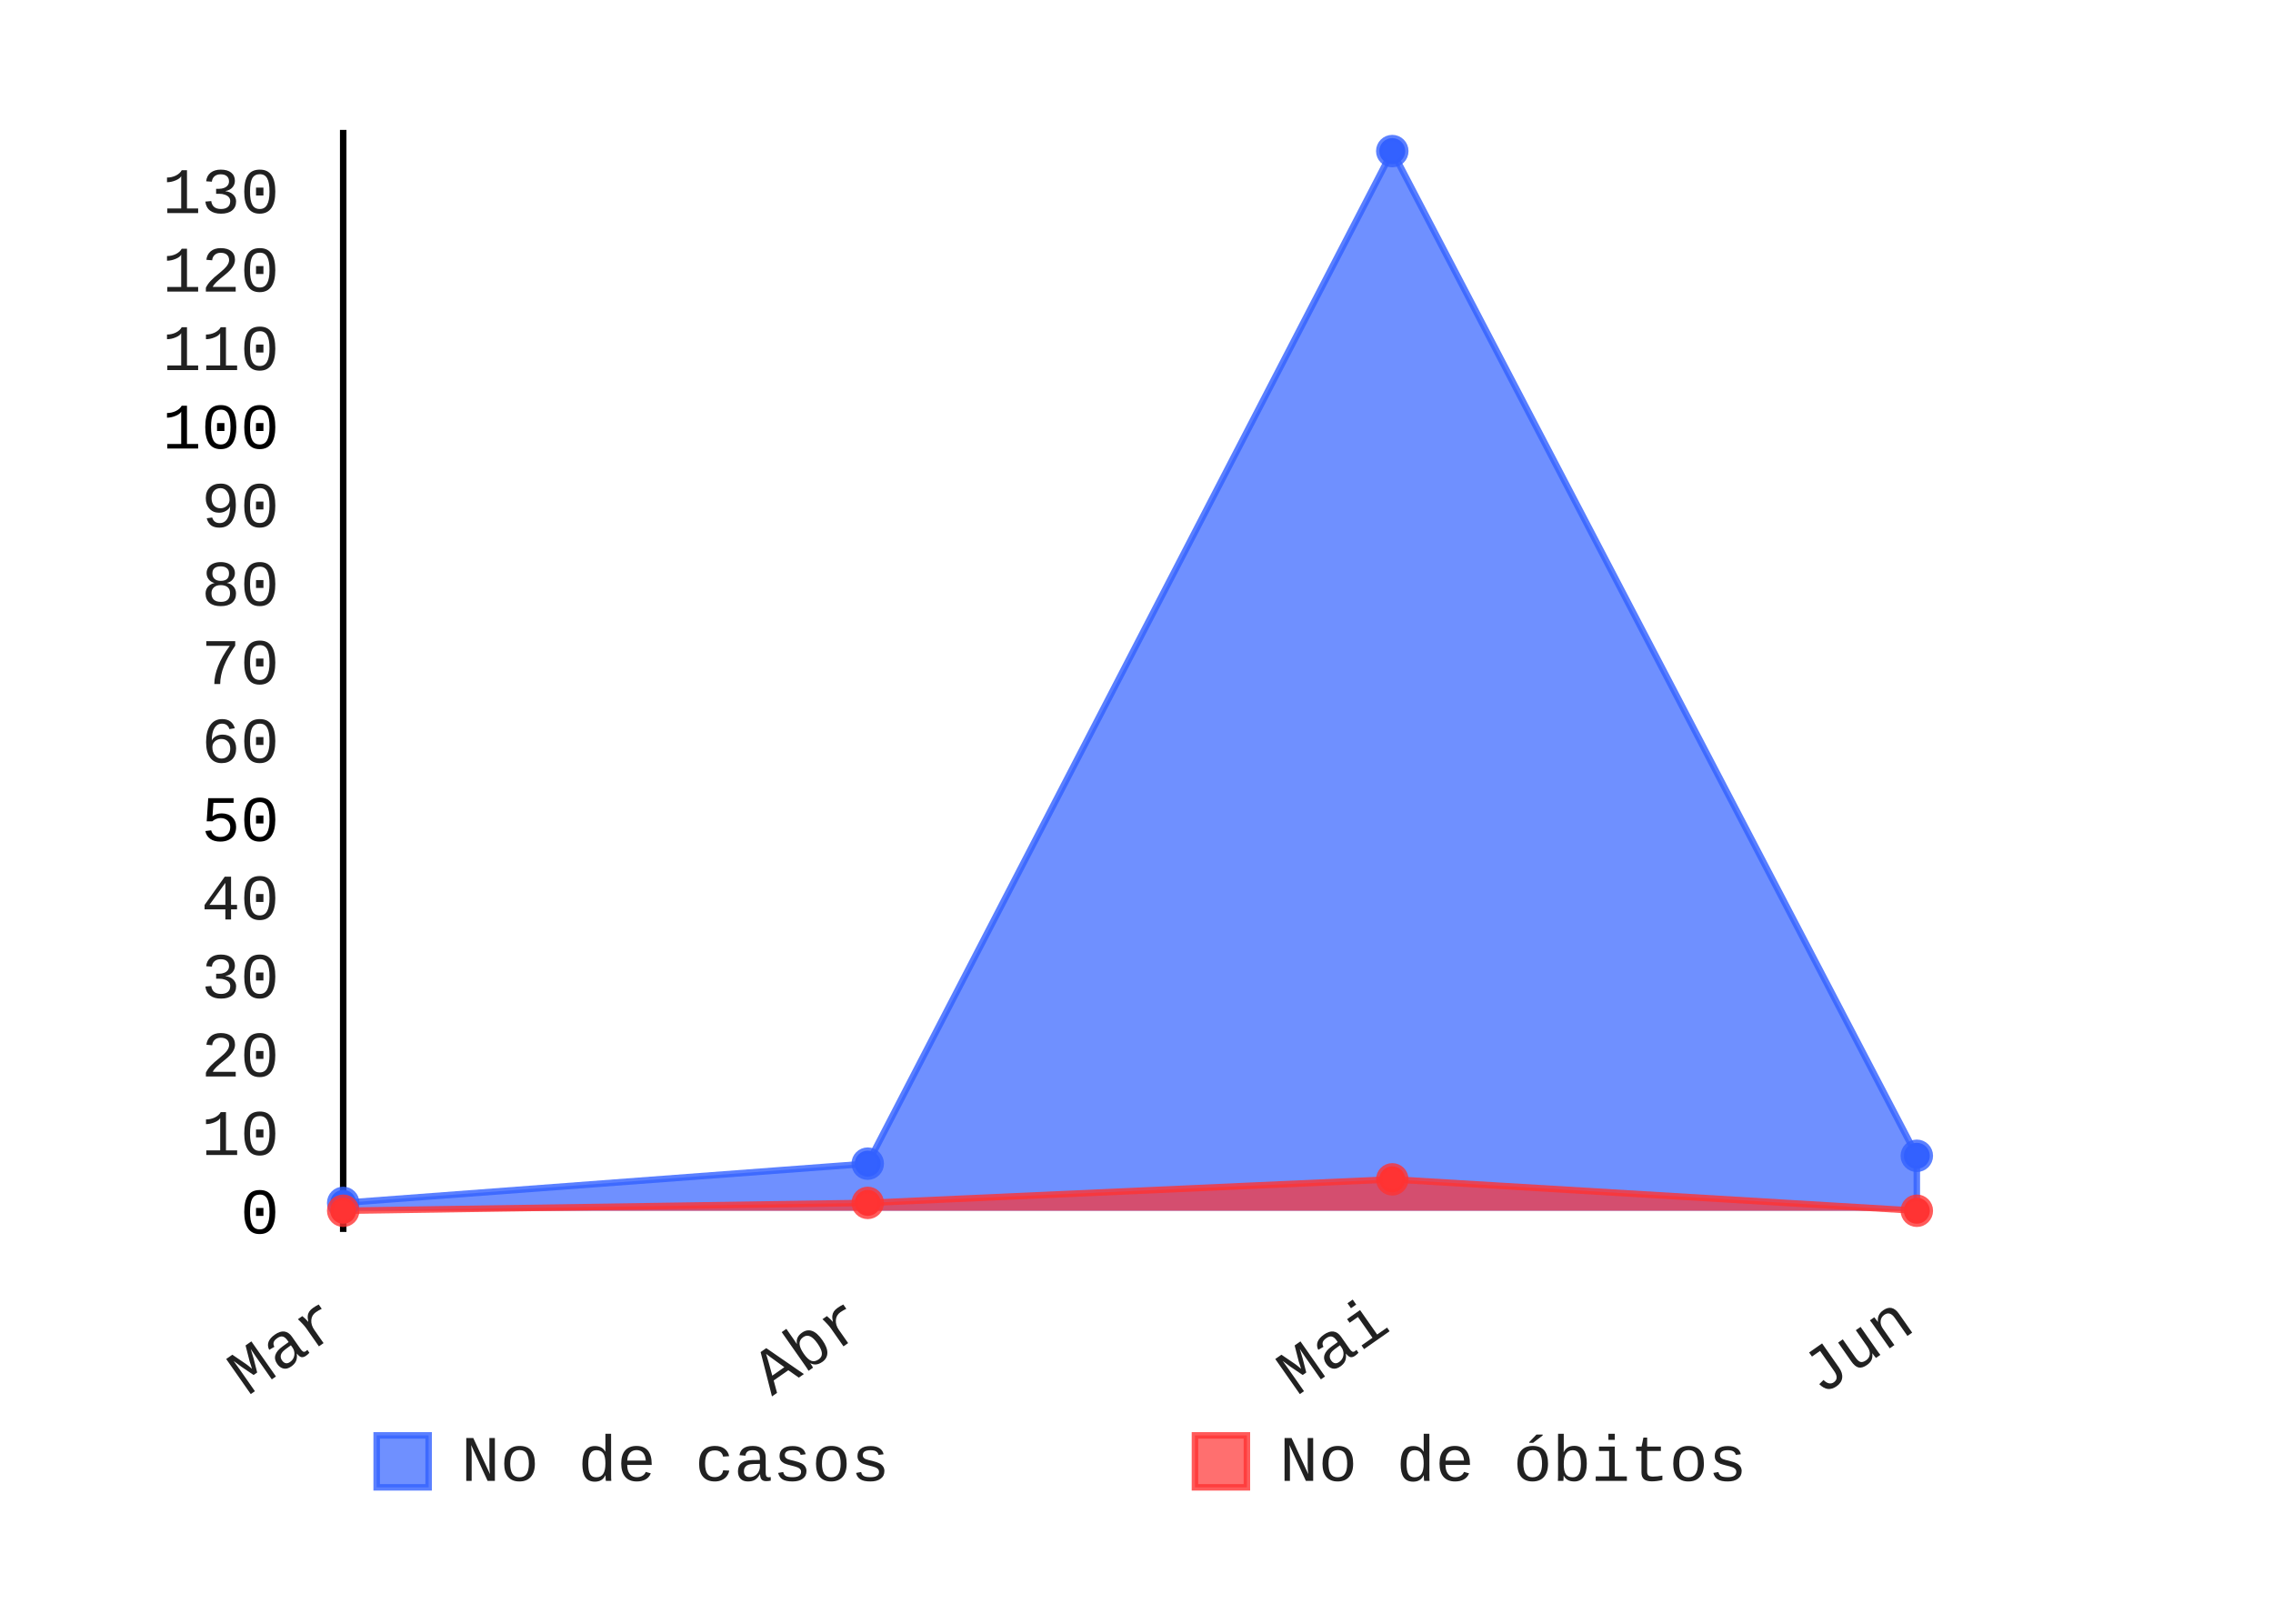
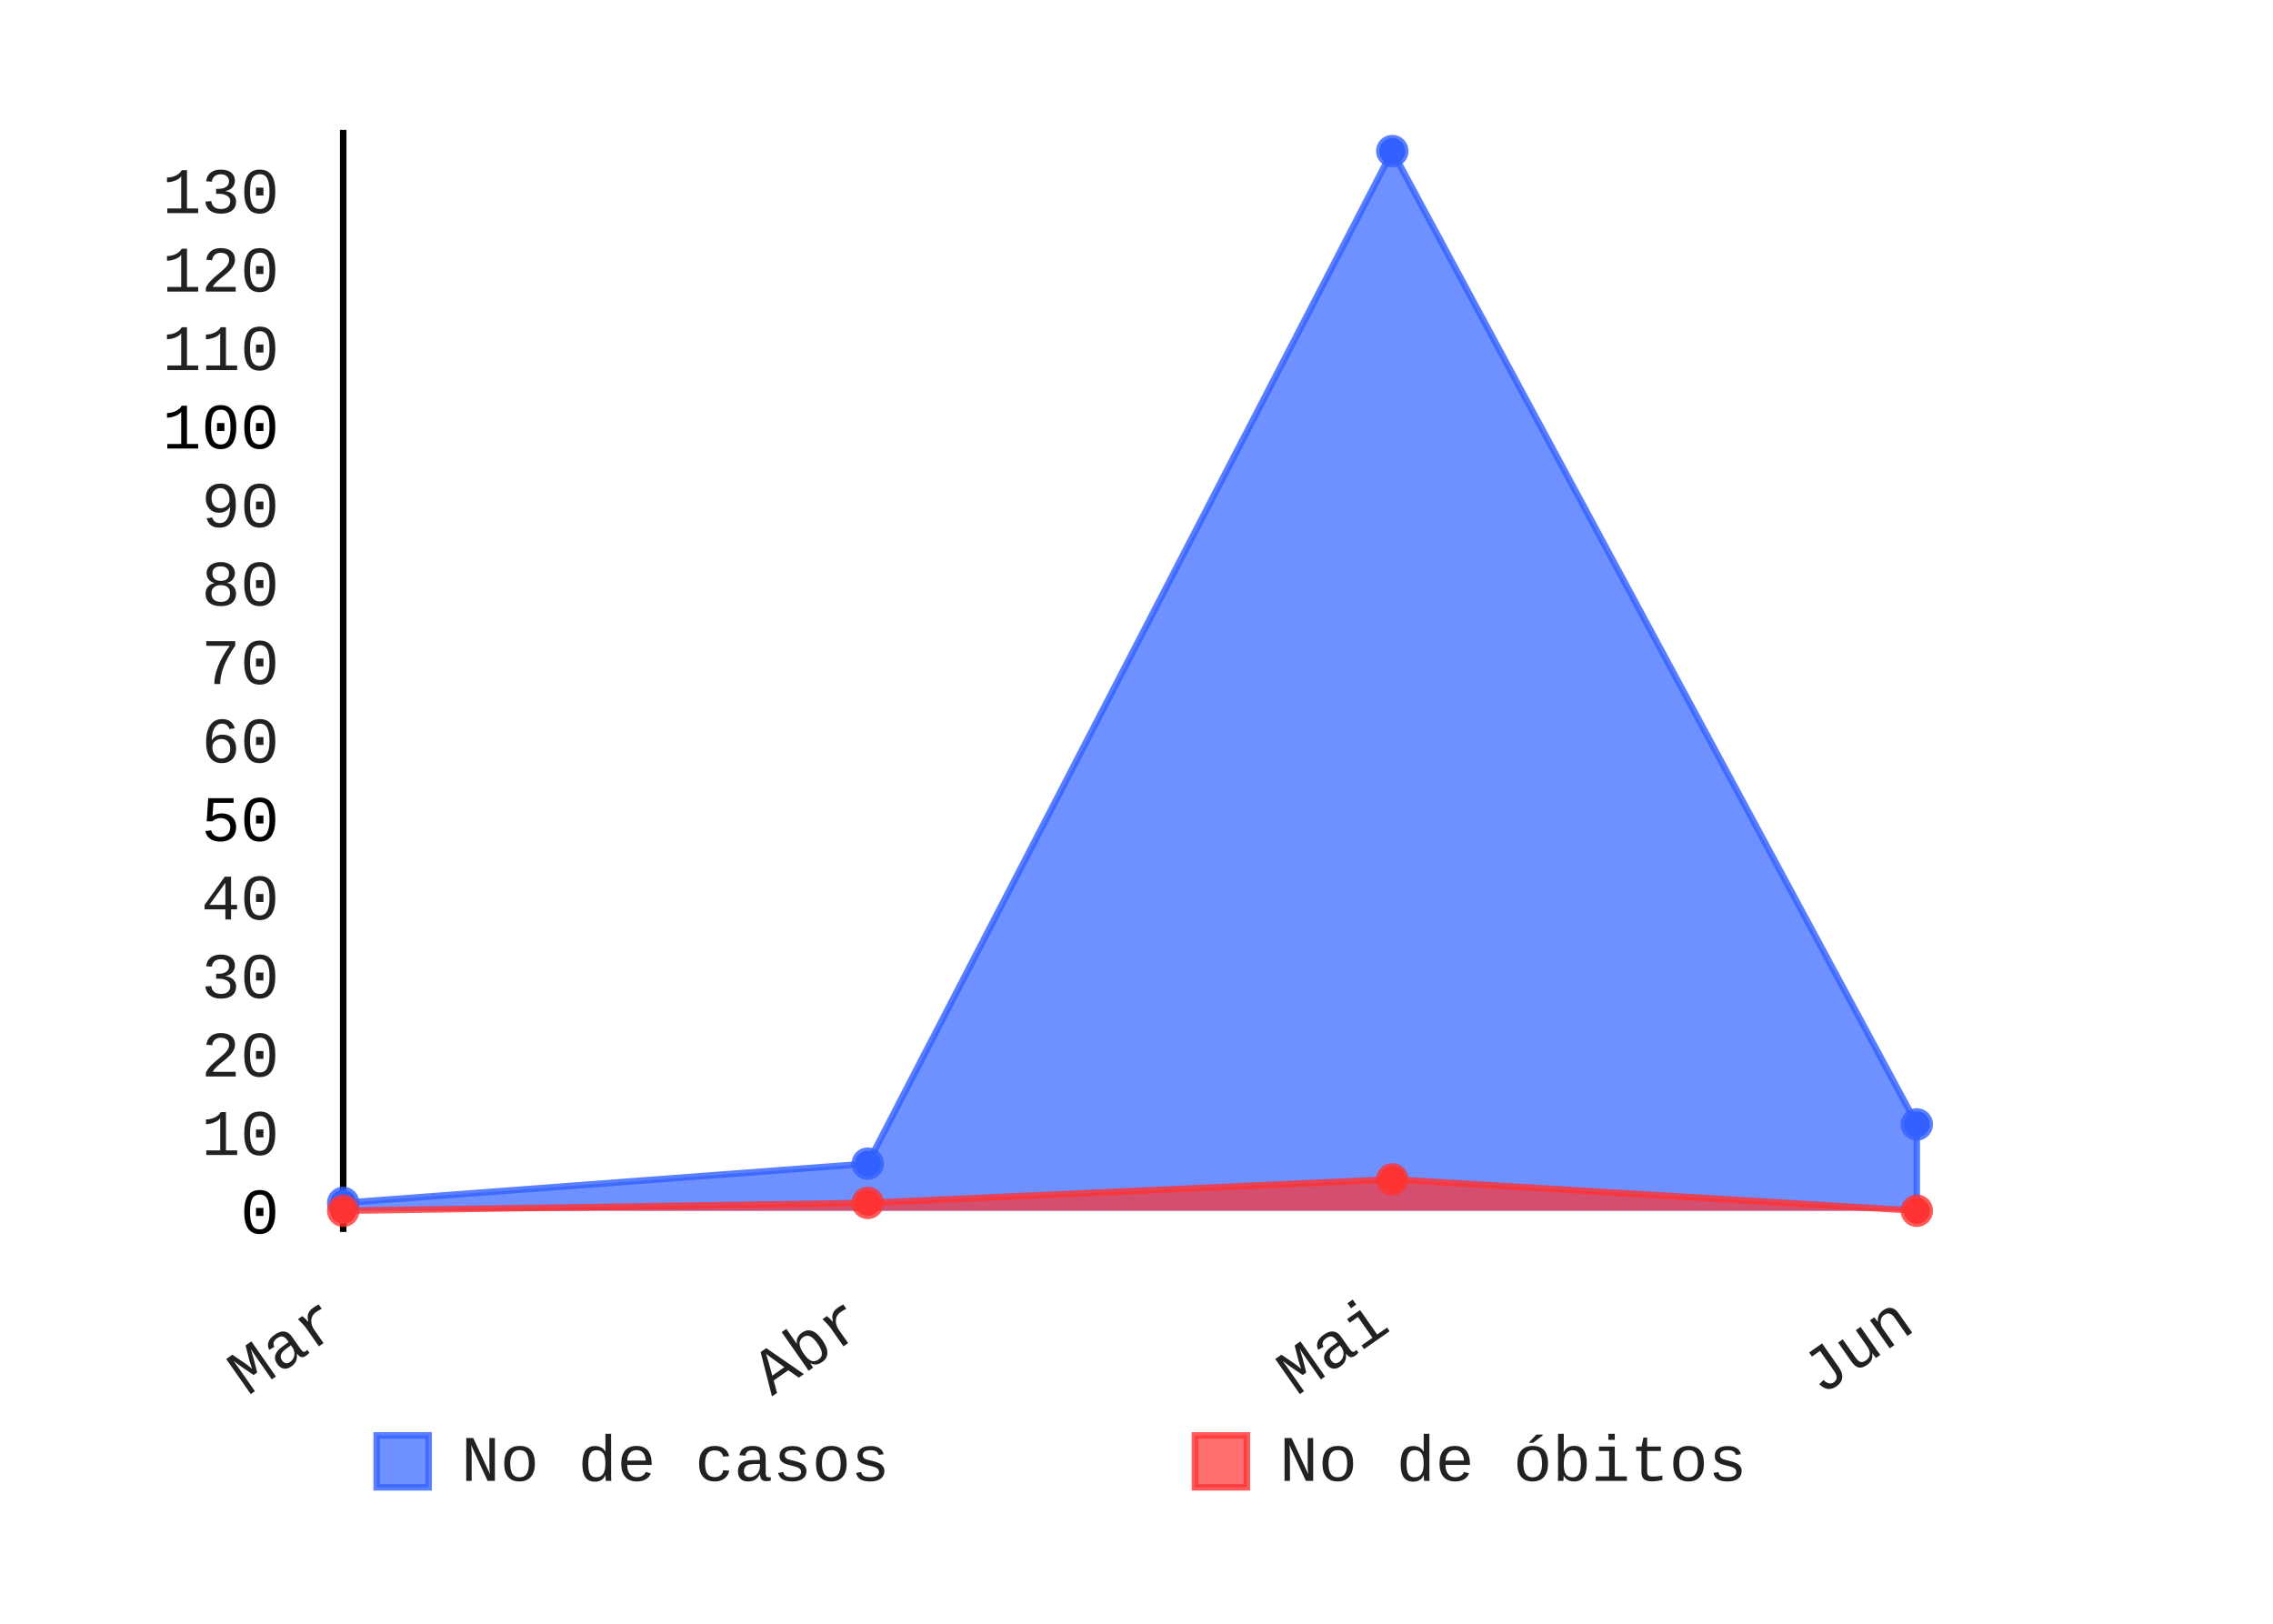
- <svg xmlns="http://www.w3.org/2000/svg" class="pygal-chart" height="250" id="chart-63e112ca-8f40-4d17-af5b-ce4c7f1bff63" viewBox="0 0 350 250" width="350">
+ <svg xmlns="http://www.w3.org/2000/svg" class="pygal-chart" height="250" id="chart-b4a4b91d-0a1e-4dce-a3ab-9384a59d5ca5" viewBox="0 0 350 250" width="350">
  <defs>
-     <style type="text/css">#chart-63e112ca-8f40-4d17-af5b-ce4c7f1bff63{-webkit-user-select:none;-webkit-font-smoothing:antialiased;font-family:Consolas,"Liberation Mono",Menlo,Courier,monospace}#chart-63e112ca-8f40-4d17-af5b-ce4c7f1bff63 .title{font-family:Consolas,"Liberation Mono",Menlo,Courier,monospace;font-size:8px}#chart-63e112ca-8f40-4d17-af5b-ce4c7f1bff63 .legends .legend text{font-family:Consolas,"Liberation Mono",Menlo,Courier,monospace;font-size:10px}#chart-63e112ca-8f40-4d17-af5b-ce4c7f1bff63 .axis text{font-family:Consolas,"Liberation Mono",Menlo,Courier,monospace;font-size:10px}#chart-63e112ca-8f40-4d17-af5b-ce4c7f1bff63 .axis text.major{font-family:Consolas,"Liberation Mono",Menlo,Courier,monospace;font-size:10px}#chart-63e112ca-8f40-4d17-af5b-ce4c7f1bff63 .text-overlay text.value{font-family:Consolas,"Liberation Mono",Menlo,Courier,monospace;font-size:16px}#chart-63e112ca-8f40-4d17-af5b-ce4c7f1bff63 .text-overlay text.label{font-family:Consolas,"Liberation Mono",Menlo,Courier,monospace;font-size:10px}#chart-63e112ca-8f40-4d17-af5b-ce4c7f1bff63 .tooltip{font-family:Consolas,"Liberation Mono",Menlo,Courier,monospace;font-size:12px}#chart-63e112ca-8f40-4d17-af5b-ce4c7f1bff63 text.no_data{font-family:Consolas,"Liberation Mono",Menlo,Courier,monospace;font-size:64px}
- #chart-63e112ca-8f40-4d17-af5b-ce4c7f1bff63{background-color:transparent}#chart-63e112ca-8f40-4d17-af5b-ce4c7f1bff63 path,#chart-63e112ca-8f40-4d17-af5b-ce4c7f1bff63 line,#chart-63e112ca-8f40-4d17-af5b-ce4c7f1bff63 rect,#chart-63e112ca-8f40-4d17-af5b-ce4c7f1bff63 circle{-webkit-transition:150ms;-moz-transition:150ms;transition:150ms}#chart-63e112ca-8f40-4d17-af5b-ce4c7f1bff63 .graph &gt; .background{fill:transparent}#chart-63e112ca-8f40-4d17-af5b-ce4c7f1bff63 .plot &gt; .background{fill:rgba(255,255,255,1)}#chart-63e112ca-8f40-4d17-af5b-ce4c7f1bff63 .graph{fill:rgba(0,0,0,.87)}#chart-63e112ca-8f40-4d17-af5b-ce4c7f1bff63 text.no_data{fill:rgba(0,0,0,1)}#chart-63e112ca-8f40-4d17-af5b-ce4c7f1bff63 .title{fill:rgba(0,0,0,1)}#chart-63e112ca-8f40-4d17-af5b-ce4c7f1bff63 .legends .legend text{fill:rgba(0,0,0,.87)}#chart-63e112ca-8f40-4d17-af5b-ce4c7f1bff63 .legends .legend:hover text{fill:rgba(0,0,0,1)}#chart-63e112ca-8f40-4d17-af5b-ce4c7f1bff63 .axis .line{stroke:rgba(0,0,0,1)}#chart-63e112ca-8f40-4d17-af5b-ce4c7f1bff63 .axis .guide.line{stroke:rgba(0,0,0,.54)}#chart-63e112ca-8f40-4d17-af5b-ce4c7f1bff63 .axis .major.line{stroke:rgba(0,0,0,.87)}#chart-63e112ca-8f40-4d17-af5b-ce4c7f1bff63 .axis text.major{fill:rgba(0,0,0,1)}#chart-63e112ca-8f40-4d17-af5b-ce4c7f1bff63 .axis.y .guides:hover .guide.line,#chart-63e112ca-8f40-4d17-af5b-ce4c7f1bff63 .line-graph .axis.x .guides:hover .guide.line,#chart-63e112ca-8f40-4d17-af5b-ce4c7f1bff63 .stackedline-graph .axis.x .guides:hover .guide.line,#chart-63e112ca-8f40-4d17-af5b-ce4c7f1bff63 .xy-graph .axis.x .guides:hover .guide.line{stroke:rgba(0,0,0,1)}#chart-63e112ca-8f40-4d17-af5b-ce4c7f1bff63 .axis .guides:hover text{fill:rgba(0,0,0,1)}#chart-63e112ca-8f40-4d17-af5b-ce4c7f1bff63 .reactive{fill-opacity:.7;stroke-opacity:.8}#chart-63e112ca-8f40-4d17-af5b-ce4c7f1bff63 .ci{stroke:rgba(0,0,0,.87)}#chart-63e112ca-8f40-4d17-af5b-ce4c7f1bff63 .reactive.active,#chart-63e112ca-8f40-4d17-af5b-ce4c7f1bff63 .active .reactive{fill-opacity:.8;stroke-opacity:.9;stroke-width:4}#chart-63e112ca-8f40-4d17-af5b-ce4c7f1bff63 .ci .reactive.active{stroke-width:1.5}#chart-63e112ca-8f40-4d17-af5b-ce4c7f1bff63 .series text{fill:rgba(0,0,0,1)}#chart-63e112ca-8f40-4d17-af5b-ce4c7f1bff63 .tooltip rect{fill:rgba(255,255,255,1);stroke:rgba(0,0,0,1);-webkit-transition:opacity 150ms;-moz-transition:opacity 150ms;transition:opacity 150ms}#chart-63e112ca-8f40-4d17-af5b-ce4c7f1bff63 .tooltip .label{fill:rgba(0,0,0,.87)}#chart-63e112ca-8f40-4d17-af5b-ce4c7f1bff63 .tooltip .label{fill:rgba(0,0,0,.87)}#chart-63e112ca-8f40-4d17-af5b-ce4c7f1bff63 .tooltip .legend{font-size:.8em;fill:rgba(0,0,0,.54)}#chart-63e112ca-8f40-4d17-af5b-ce4c7f1bff63 .tooltip .x_label{font-size:.6em;fill:rgba(0,0,0,1)}#chart-63e112ca-8f40-4d17-af5b-ce4c7f1bff63 .tooltip .xlink{font-size:.5em;text-decoration:underline}#chart-63e112ca-8f40-4d17-af5b-ce4c7f1bff63 .tooltip .value{font-size:1.5em}#chart-63e112ca-8f40-4d17-af5b-ce4c7f1bff63 .bound{font-size:.5em}#chart-63e112ca-8f40-4d17-af5b-ce4c7f1bff63 .max-value{font-size:.75em;fill:rgba(0,0,0,.54)}#chart-63e112ca-8f40-4d17-af5b-ce4c7f1bff63 .map-element{fill:rgba(255,255,255,1);stroke:rgba(0,0,0,.54) !important}#chart-63e112ca-8f40-4d17-af5b-ce4c7f1bff63 .map-element .reactive{fill-opacity:inherit;stroke-opacity:inherit}#chart-63e112ca-8f40-4d17-af5b-ce4c7f1bff63 .color-0,#chart-63e112ca-8f40-4d17-af5b-ce4c7f1bff63 .color-0 a:visited{stroke:#3361FF;fill:#3361FF}#chart-63e112ca-8f40-4d17-af5b-ce4c7f1bff63 .color-1,#chart-63e112ca-8f40-4d17-af5b-ce4c7f1bff63 .color-1 a:visited{stroke:#FF3333;fill:#FF3333}#chart-63e112ca-8f40-4d17-af5b-ce4c7f1bff63 .text-overlay .color-0 text{fill:black}#chart-63e112ca-8f40-4d17-af5b-ce4c7f1bff63 .text-overlay .color-1 text{fill:black}
- #chart-63e112ca-8f40-4d17-af5b-ce4c7f1bff63 text.no_data{text-anchor:middle}#chart-63e112ca-8f40-4d17-af5b-ce4c7f1bff63 .guide.line{fill:none}#chart-63e112ca-8f40-4d17-af5b-ce4c7f1bff63 .centered{text-anchor:middle}#chart-63e112ca-8f40-4d17-af5b-ce4c7f1bff63 .title{text-anchor:middle}#chart-63e112ca-8f40-4d17-af5b-ce4c7f1bff63 .legends .legend text{fill-opacity:1}#chart-63e112ca-8f40-4d17-af5b-ce4c7f1bff63 .axis.x text{text-anchor:middle}#chart-63e112ca-8f40-4d17-af5b-ce4c7f1bff63 .axis.x:not(.web) text[transform]{text-anchor:start}#chart-63e112ca-8f40-4d17-af5b-ce4c7f1bff63 .axis.x:not(.web) text[transform].backwards{text-anchor:end}#chart-63e112ca-8f40-4d17-af5b-ce4c7f1bff63 .axis.y text{text-anchor:end}#chart-63e112ca-8f40-4d17-af5b-ce4c7f1bff63 .axis.y text[transform].backwards{text-anchor:start}#chart-63e112ca-8f40-4d17-af5b-ce4c7f1bff63 .axis.y2 text{text-anchor:start}#chart-63e112ca-8f40-4d17-af5b-ce4c7f1bff63 .axis.y2 text[transform].backwards{text-anchor:end}#chart-63e112ca-8f40-4d17-af5b-ce4c7f1bff63 .axis .guide.line{stroke-dasharray:4,4}#chart-63e112ca-8f40-4d17-af5b-ce4c7f1bff63 .axis .major.guide.line{stroke-dasharray:6,6}#chart-63e112ca-8f40-4d17-af5b-ce4c7f1bff63 .horizontal .axis.y .guide.line,#chart-63e112ca-8f40-4d17-af5b-ce4c7f1bff63 .horizontal .axis.y2 .guide.line,#chart-63e112ca-8f40-4d17-af5b-ce4c7f1bff63 .vertical .axis.x .guide.line{opacity:0}#chart-63e112ca-8f40-4d17-af5b-ce4c7f1bff63 .horizontal .axis.always_show .guide.line,#chart-63e112ca-8f40-4d17-af5b-ce4c7f1bff63 .vertical .axis.always_show .guide.line{opacity:1 !important}#chart-63e112ca-8f40-4d17-af5b-ce4c7f1bff63 .axis.y .guides:hover .guide.line,#chart-63e112ca-8f40-4d17-af5b-ce4c7f1bff63 .axis.y2 .guides:hover .guide.line,#chart-63e112ca-8f40-4d17-af5b-ce4c7f1bff63 .axis.x .guides:hover .guide.line{opacity:1}#chart-63e112ca-8f40-4d17-af5b-ce4c7f1bff63 .axis .guides:hover text{opacity:1}#chart-63e112ca-8f40-4d17-af5b-ce4c7f1bff63 .nofill{fill:none}#chart-63e112ca-8f40-4d17-af5b-ce4c7f1bff63 .subtle-fill{fill-opacity:.2}#chart-63e112ca-8f40-4d17-af5b-ce4c7f1bff63 .dot{stroke-width:1px;fill-opacity:1}#chart-63e112ca-8f40-4d17-af5b-ce4c7f1bff63 .dot.active{stroke-width:5px}#chart-63e112ca-8f40-4d17-af5b-ce4c7f1bff63 .dot.negative{fill:transparent}#chart-63e112ca-8f40-4d17-af5b-ce4c7f1bff63 text,#chart-63e112ca-8f40-4d17-af5b-ce4c7f1bff63 tspan{stroke:none !important}#chart-63e112ca-8f40-4d17-af5b-ce4c7f1bff63 .series text.active{opacity:1}#chart-63e112ca-8f40-4d17-af5b-ce4c7f1bff63 .tooltip rect{fill-opacity:.95;stroke-width:.5}#chart-63e112ca-8f40-4d17-af5b-ce4c7f1bff63 .tooltip text{fill-opacity:1}#chart-63e112ca-8f40-4d17-af5b-ce4c7f1bff63 .showable{visibility:hidden}#chart-63e112ca-8f40-4d17-af5b-ce4c7f1bff63 .showable.shown{visibility:visible}#chart-63e112ca-8f40-4d17-af5b-ce4c7f1bff63 .gauge-background{fill:rgba(229,229,229,1);stroke:none}#chart-63e112ca-8f40-4d17-af5b-ce4c7f1bff63 .bg-lines{stroke:transparent;stroke-width:2px}</style>
+     <style type="text/css">#chart-b4a4b91d-0a1e-4dce-a3ab-9384a59d5ca5{-webkit-user-select:none;-webkit-font-smoothing:antialiased;font-family:Consolas,"Liberation Mono",Menlo,Courier,monospace}#chart-b4a4b91d-0a1e-4dce-a3ab-9384a59d5ca5 .title{font-family:Consolas,"Liberation Mono",Menlo,Courier,monospace;font-size:8px}#chart-b4a4b91d-0a1e-4dce-a3ab-9384a59d5ca5 .legends .legend text{font-family:Consolas,"Liberation Mono",Menlo,Courier,monospace;font-size:10px}#chart-b4a4b91d-0a1e-4dce-a3ab-9384a59d5ca5 .axis text{font-family:Consolas,"Liberation Mono",Menlo,Courier,monospace;font-size:10px}#chart-b4a4b91d-0a1e-4dce-a3ab-9384a59d5ca5 .axis text.major{font-family:Consolas,"Liberation Mono",Menlo,Courier,monospace;font-size:10px}#chart-b4a4b91d-0a1e-4dce-a3ab-9384a59d5ca5 .text-overlay text.value{font-family:Consolas,"Liberation Mono",Menlo,Courier,monospace;font-size:16px}#chart-b4a4b91d-0a1e-4dce-a3ab-9384a59d5ca5 .text-overlay text.label{font-family:Consolas,"Liberation Mono",Menlo,Courier,monospace;font-size:10px}#chart-b4a4b91d-0a1e-4dce-a3ab-9384a59d5ca5 .tooltip{font-family:Consolas,"Liberation Mono",Menlo,Courier,monospace;font-size:12px}#chart-b4a4b91d-0a1e-4dce-a3ab-9384a59d5ca5 text.no_data{font-family:Consolas,"Liberation Mono",Menlo,Courier,monospace;font-size:64px}
+ #chart-b4a4b91d-0a1e-4dce-a3ab-9384a59d5ca5{background-color:transparent}#chart-b4a4b91d-0a1e-4dce-a3ab-9384a59d5ca5 path,#chart-b4a4b91d-0a1e-4dce-a3ab-9384a59d5ca5 line,#chart-b4a4b91d-0a1e-4dce-a3ab-9384a59d5ca5 rect,#chart-b4a4b91d-0a1e-4dce-a3ab-9384a59d5ca5 circle{-webkit-transition:150ms;-moz-transition:150ms;transition:150ms}#chart-b4a4b91d-0a1e-4dce-a3ab-9384a59d5ca5 .graph &gt; .background{fill:transparent}#chart-b4a4b91d-0a1e-4dce-a3ab-9384a59d5ca5 .plot &gt; .background{fill:rgba(255,255,255,1)}#chart-b4a4b91d-0a1e-4dce-a3ab-9384a59d5ca5 .graph{fill:rgba(0,0,0,.87)}#chart-b4a4b91d-0a1e-4dce-a3ab-9384a59d5ca5 text.no_data{fill:rgba(0,0,0,1)}#chart-b4a4b91d-0a1e-4dce-a3ab-9384a59d5ca5 .title{fill:rgba(0,0,0,1)}#chart-b4a4b91d-0a1e-4dce-a3ab-9384a59d5ca5 .legends .legend text{fill:rgba(0,0,0,.87)}#chart-b4a4b91d-0a1e-4dce-a3ab-9384a59d5ca5 .legends .legend:hover text{fill:rgba(0,0,0,1)}#chart-b4a4b91d-0a1e-4dce-a3ab-9384a59d5ca5 .axis .line{stroke:rgba(0,0,0,1)}#chart-b4a4b91d-0a1e-4dce-a3ab-9384a59d5ca5 .axis .guide.line{stroke:rgba(0,0,0,.54)}#chart-b4a4b91d-0a1e-4dce-a3ab-9384a59d5ca5 .axis .major.line{stroke:rgba(0,0,0,.87)}#chart-b4a4b91d-0a1e-4dce-a3ab-9384a59d5ca5 .axis text.major{fill:rgba(0,0,0,1)}#chart-b4a4b91d-0a1e-4dce-a3ab-9384a59d5ca5 .axis.y .guides:hover .guide.line,#chart-b4a4b91d-0a1e-4dce-a3ab-9384a59d5ca5 .line-graph .axis.x .guides:hover .guide.line,#chart-b4a4b91d-0a1e-4dce-a3ab-9384a59d5ca5 .stackedline-graph .axis.x .guides:hover .guide.line,#chart-b4a4b91d-0a1e-4dce-a3ab-9384a59d5ca5 .xy-graph .axis.x .guides:hover .guide.line{stroke:rgba(0,0,0,1)}#chart-b4a4b91d-0a1e-4dce-a3ab-9384a59d5ca5 .axis .guides:hover text{fill:rgba(0,0,0,1)}#chart-b4a4b91d-0a1e-4dce-a3ab-9384a59d5ca5 .reactive{fill-opacity:.7;stroke-opacity:.8}#chart-b4a4b91d-0a1e-4dce-a3ab-9384a59d5ca5 .ci{stroke:rgba(0,0,0,.87)}#chart-b4a4b91d-0a1e-4dce-a3ab-9384a59d5ca5 .reactive.active,#chart-b4a4b91d-0a1e-4dce-a3ab-9384a59d5ca5 .active .reactive{fill-opacity:.8;stroke-opacity:.9;stroke-width:4}#chart-b4a4b91d-0a1e-4dce-a3ab-9384a59d5ca5 .ci .reactive.active{stroke-width:1.5}#chart-b4a4b91d-0a1e-4dce-a3ab-9384a59d5ca5 .series text{fill:rgba(0,0,0,1)}#chart-b4a4b91d-0a1e-4dce-a3ab-9384a59d5ca5 .tooltip rect{fill:rgba(255,255,255,1);stroke:rgba(0,0,0,1);-webkit-transition:opacity 150ms;-moz-transition:opacity 150ms;transition:opacity 150ms}#chart-b4a4b91d-0a1e-4dce-a3ab-9384a59d5ca5 .tooltip .label{fill:rgba(0,0,0,.87)}#chart-b4a4b91d-0a1e-4dce-a3ab-9384a59d5ca5 .tooltip .label{fill:rgba(0,0,0,.87)}#chart-b4a4b91d-0a1e-4dce-a3ab-9384a59d5ca5 .tooltip .legend{font-size:.8em;fill:rgba(0,0,0,.54)}#chart-b4a4b91d-0a1e-4dce-a3ab-9384a59d5ca5 .tooltip .x_label{font-size:.6em;fill:rgba(0,0,0,1)}#chart-b4a4b91d-0a1e-4dce-a3ab-9384a59d5ca5 .tooltip .xlink{font-size:.5em;text-decoration:underline}#chart-b4a4b91d-0a1e-4dce-a3ab-9384a59d5ca5 .tooltip .value{font-size:1.5em}#chart-b4a4b91d-0a1e-4dce-a3ab-9384a59d5ca5 .bound{font-size:.5em}#chart-b4a4b91d-0a1e-4dce-a3ab-9384a59d5ca5 .max-value{font-size:.75em;fill:rgba(0,0,0,.54)}#chart-b4a4b91d-0a1e-4dce-a3ab-9384a59d5ca5 .map-element{fill:rgba(255,255,255,1);stroke:rgba(0,0,0,.54) !important}#chart-b4a4b91d-0a1e-4dce-a3ab-9384a59d5ca5 .map-element .reactive{fill-opacity:inherit;stroke-opacity:inherit}#chart-b4a4b91d-0a1e-4dce-a3ab-9384a59d5ca5 .color-0,#chart-b4a4b91d-0a1e-4dce-a3ab-9384a59d5ca5 .color-0 a:visited{stroke:#3361FF;fill:#3361FF}#chart-b4a4b91d-0a1e-4dce-a3ab-9384a59d5ca5 .color-1,#chart-b4a4b91d-0a1e-4dce-a3ab-9384a59d5ca5 .color-1 a:visited{stroke:#FF3333;fill:#FF3333}#chart-b4a4b91d-0a1e-4dce-a3ab-9384a59d5ca5 .text-overlay .color-0 text{fill:black}#chart-b4a4b91d-0a1e-4dce-a3ab-9384a59d5ca5 .text-overlay .color-1 text{fill:black}
+ #chart-b4a4b91d-0a1e-4dce-a3ab-9384a59d5ca5 text.no_data{text-anchor:middle}#chart-b4a4b91d-0a1e-4dce-a3ab-9384a59d5ca5 .guide.line{fill:none}#chart-b4a4b91d-0a1e-4dce-a3ab-9384a59d5ca5 .centered{text-anchor:middle}#chart-b4a4b91d-0a1e-4dce-a3ab-9384a59d5ca5 .title{text-anchor:middle}#chart-b4a4b91d-0a1e-4dce-a3ab-9384a59d5ca5 .legends .legend text{fill-opacity:1}#chart-b4a4b91d-0a1e-4dce-a3ab-9384a59d5ca5 .axis.x text{text-anchor:middle}#chart-b4a4b91d-0a1e-4dce-a3ab-9384a59d5ca5 .axis.x:not(.web) text[transform]{text-anchor:start}#chart-b4a4b91d-0a1e-4dce-a3ab-9384a59d5ca5 .axis.x:not(.web) text[transform].backwards{text-anchor:end}#chart-b4a4b91d-0a1e-4dce-a3ab-9384a59d5ca5 .axis.y text{text-anchor:end}#chart-b4a4b91d-0a1e-4dce-a3ab-9384a59d5ca5 .axis.y text[transform].backwards{text-anchor:start}#chart-b4a4b91d-0a1e-4dce-a3ab-9384a59d5ca5 .axis.y2 text{text-anchor:start}#chart-b4a4b91d-0a1e-4dce-a3ab-9384a59d5ca5 .axis.y2 text[transform].backwards{text-anchor:end}#chart-b4a4b91d-0a1e-4dce-a3ab-9384a59d5ca5 .axis .guide.line{stroke-dasharray:4,4}#chart-b4a4b91d-0a1e-4dce-a3ab-9384a59d5ca5 .axis .major.guide.line{stroke-dasharray:6,6}#chart-b4a4b91d-0a1e-4dce-a3ab-9384a59d5ca5 .horizontal .axis.y .guide.line,#chart-b4a4b91d-0a1e-4dce-a3ab-9384a59d5ca5 .horizontal .axis.y2 .guide.line,#chart-b4a4b91d-0a1e-4dce-a3ab-9384a59d5ca5 .vertical .axis.x .guide.line{opacity:0}#chart-b4a4b91d-0a1e-4dce-a3ab-9384a59d5ca5 .horizontal .axis.always_show .guide.line,#chart-b4a4b91d-0a1e-4dce-a3ab-9384a59d5ca5 .vertical .axis.always_show .guide.line{opacity:1 !important}#chart-b4a4b91d-0a1e-4dce-a3ab-9384a59d5ca5 .axis.y .guides:hover .guide.line,#chart-b4a4b91d-0a1e-4dce-a3ab-9384a59d5ca5 .axis.y2 .guides:hover .guide.line,#chart-b4a4b91d-0a1e-4dce-a3ab-9384a59d5ca5 .axis.x .guides:hover .guide.line{opacity:1}#chart-b4a4b91d-0a1e-4dce-a3ab-9384a59d5ca5 .axis .guides:hover text{opacity:1}#chart-b4a4b91d-0a1e-4dce-a3ab-9384a59d5ca5 .nofill{fill:none}#chart-b4a4b91d-0a1e-4dce-a3ab-9384a59d5ca5 .subtle-fill{fill-opacity:.2}#chart-b4a4b91d-0a1e-4dce-a3ab-9384a59d5ca5 .dot{stroke-width:1px;fill-opacity:1}#chart-b4a4b91d-0a1e-4dce-a3ab-9384a59d5ca5 .dot.active{stroke-width:5px}#chart-b4a4b91d-0a1e-4dce-a3ab-9384a59d5ca5 .dot.negative{fill:transparent}#chart-b4a4b91d-0a1e-4dce-a3ab-9384a59d5ca5 text,#chart-b4a4b91d-0a1e-4dce-a3ab-9384a59d5ca5 tspan{stroke:none !important}#chart-b4a4b91d-0a1e-4dce-a3ab-9384a59d5ca5 .series text.active{opacity:1}#chart-b4a4b91d-0a1e-4dce-a3ab-9384a59d5ca5 .tooltip rect{fill-opacity:.95;stroke-width:.5}#chart-b4a4b91d-0a1e-4dce-a3ab-9384a59d5ca5 .tooltip text{fill-opacity:1}#chart-b4a4b91d-0a1e-4dce-a3ab-9384a59d5ca5 .showable{visibility:hidden}#chart-b4a4b91d-0a1e-4dce-a3ab-9384a59d5ca5 .showable.shown{visibility:visible}#chart-b4a4b91d-0a1e-4dce-a3ab-9384a59d5ca5 .gauge-background{fill:rgba(229,229,229,1);stroke:none}#chart-b4a4b91d-0a1e-4dce-a3ab-9384a59d5ca5 .bg-lines{stroke:transparent;stroke-width:2px}</style>
  </defs>
  <g class="graph line-graph vertical">
    <rect class="background" height="250" width="350" x="0" y="0" />
    <g class="plot" transform="translate(48, 20)">
      <rect class="background" height="169.676" width="252.0" x="0" y="0" />
      <g class="axis y">
        <g class="guides">
          <text class="major" x="-5" y="169.913">0</text>
        </g>
        <g class="guides">
          <text class="" x="-5" y="157.827">10</text>
        </g>
        <g class="guides">
          <text class="" x="-5" y="145.742">20</text>
        </g>
        <g class="guides">
          <text class="" x="-5" y="133.657">30</text>
        </g>
        <g class="guides">
          <text class="" x="-5" y="121.572">40</text>
        </g>
        <g class="guides">
          <text class="major" x="-5" y="109.487">50</text>
        </g>
        <g class="guides">
          <text class="" x="-5" y="97.402">60</text>
        </g>
        <g class="guides">
          <text class="" x="-5" y="85.317">70</text>
        </g>
        <g class="guides">
          <text class="" x="-5" y="73.231">80</text>
        </g>
        <g class="guides">
          <text class="" x="-5" y="61.146">90</text>
        </g>
        <g class="guides">
          <text class="major" x="-5" y="49.061">100</text>
        </g>
        <g class="guides">
          <text class="" x="-5" y="36.976">110</text>
        </g>
        <g class="guides">
          <text class="" x="-5" y="24.891">120</text>
        </g>
        <g class="guides">
          <text class="" x="-5" y="12.806">130</text>
        </g>
      </g>
      <g class="axis x">
        <g class="guides">
          <path class="line" d="M4.846 0 v169.676" />
          <text class="backwards" transform="rotate(325 4.846154 184.6756)" x="4.846" y="184.676">Mar</text>
        </g>
        <g class="guides">
          <path class="guide line" d="M85.615 0 v169.676" />
          <text class="backwards" transform="rotate(325 85.61539 184.6756)" x="85.615" y="184.676">Abr</text>
        </g>
        <g class="guides">
          <path class="guide line" d="M166.385 0 v169.676" />
          <text class="backwards" transform="rotate(325 166.3846 184.6756)" x="166.385" y="184.676">Mai</text>
        </g>
        <g class="guides">
          <path class="guide line" d="M247.154 0 v169.676" />
          <text class="backwards" transform="rotate(325 247.1538 184.6756)" x="247.154" y="184.676">Jun</text>
        </g>
      </g>
      <g class="series serie-0 color-0">
-         <path class="line reactive" d="M4.846 166.413 L4.846 165.204 85.615 159.162 166.385 3.263 247.154 157.953 247.154 166.413" />
+         <path class="line reactive" d="M4.846 166.413 L4.846 165.204 85.615 159.162 166.385 3.263 247.154 153.119 247.154 166.413" />
      </g>
      <g class="series serie-1 color-1">
        <path class="line reactive" d="M4.846 166.413 L4.846 166.413 85.615 165.204 166.385 161.579 247.154 166.413 247.154 166.413" />
      </g>
    </g>
    <g class="titles" />
    <g class="plot overlay" transform="translate(48, 20)">
      <g class="series serie-0 color-0">
        <g class="dots">
          <circle class="dot reactive tooltip-trigger" cx="4.846" cy="165.204" r="2" />
        </g>
        <g class="dots">
          <circle class="dot reactive tooltip-trigger" cx="85.615" cy="159.162" r="2" />
        </g>
        <g class="dots">
          <circle class="dot reactive tooltip-trigger" cx="166.385" cy="3.263" r="2" />
        </g>
        <g class="dots">
-           <circle class="dot reactive tooltip-trigger" cx="247.154" cy="157.953" r="2" />
+           <circle class="dot reactive tooltip-trigger" cx="247.154" cy="153.119" r="2" />
        </g>
      </g>
      <g class="series serie-1 color-1">
        <g class="dots">
          <circle class="dot reactive tooltip-trigger" cx="4.846" cy="166.413" r="2" />
        </g>
        <g class="dots">
          <circle class="dot reactive tooltip-trigger" cx="85.615" cy="165.204" r="2" />
        </g>
        <g class="dots">
          <circle class="dot reactive tooltip-trigger" cx="166.385" cy="161.579" r="2" />
        </g>
        <g class="dots">
          <circle class="dot reactive tooltip-trigger" cx="247.154" cy="166.413" r="2" />
        </g>
      </g>
    </g>
    <g class="plot text-overlay" transform="translate(48, 20)">
      <g class="series serie-0 color-0" />
      <g class="series serie-1 color-1" />
    </g>
    <g class="plot tooltip-overlay" transform="translate(48, 20)">
      <g class="tooltip" style="opacity: 0" transform="translate(0 0)">
        <rect class="tooltip-box" height="0" rx="10" ry="10" width="0" />
        <g class="text" />
      </g>
    </g>
    <g class="legends" transform="translate(58, 220)">
      <g class="legend reactive activate-serie" id="activate-serie-0">
        <rect class="color-0 reactive" height="8" width="8" x="0.0" y="1.0" />
        <text x="13.0" y="8.0">No de casos</text>
      </g>
      <g class="legend reactive activate-serie" id="activate-serie-1">
        <rect class="color-1 reactive" height="8" width="8" x="126.0" y="1.0" />
        <text x="139.0" y="8.0">No de óbitos</text>
      </g>
    </g>
  </g>
</svg>
